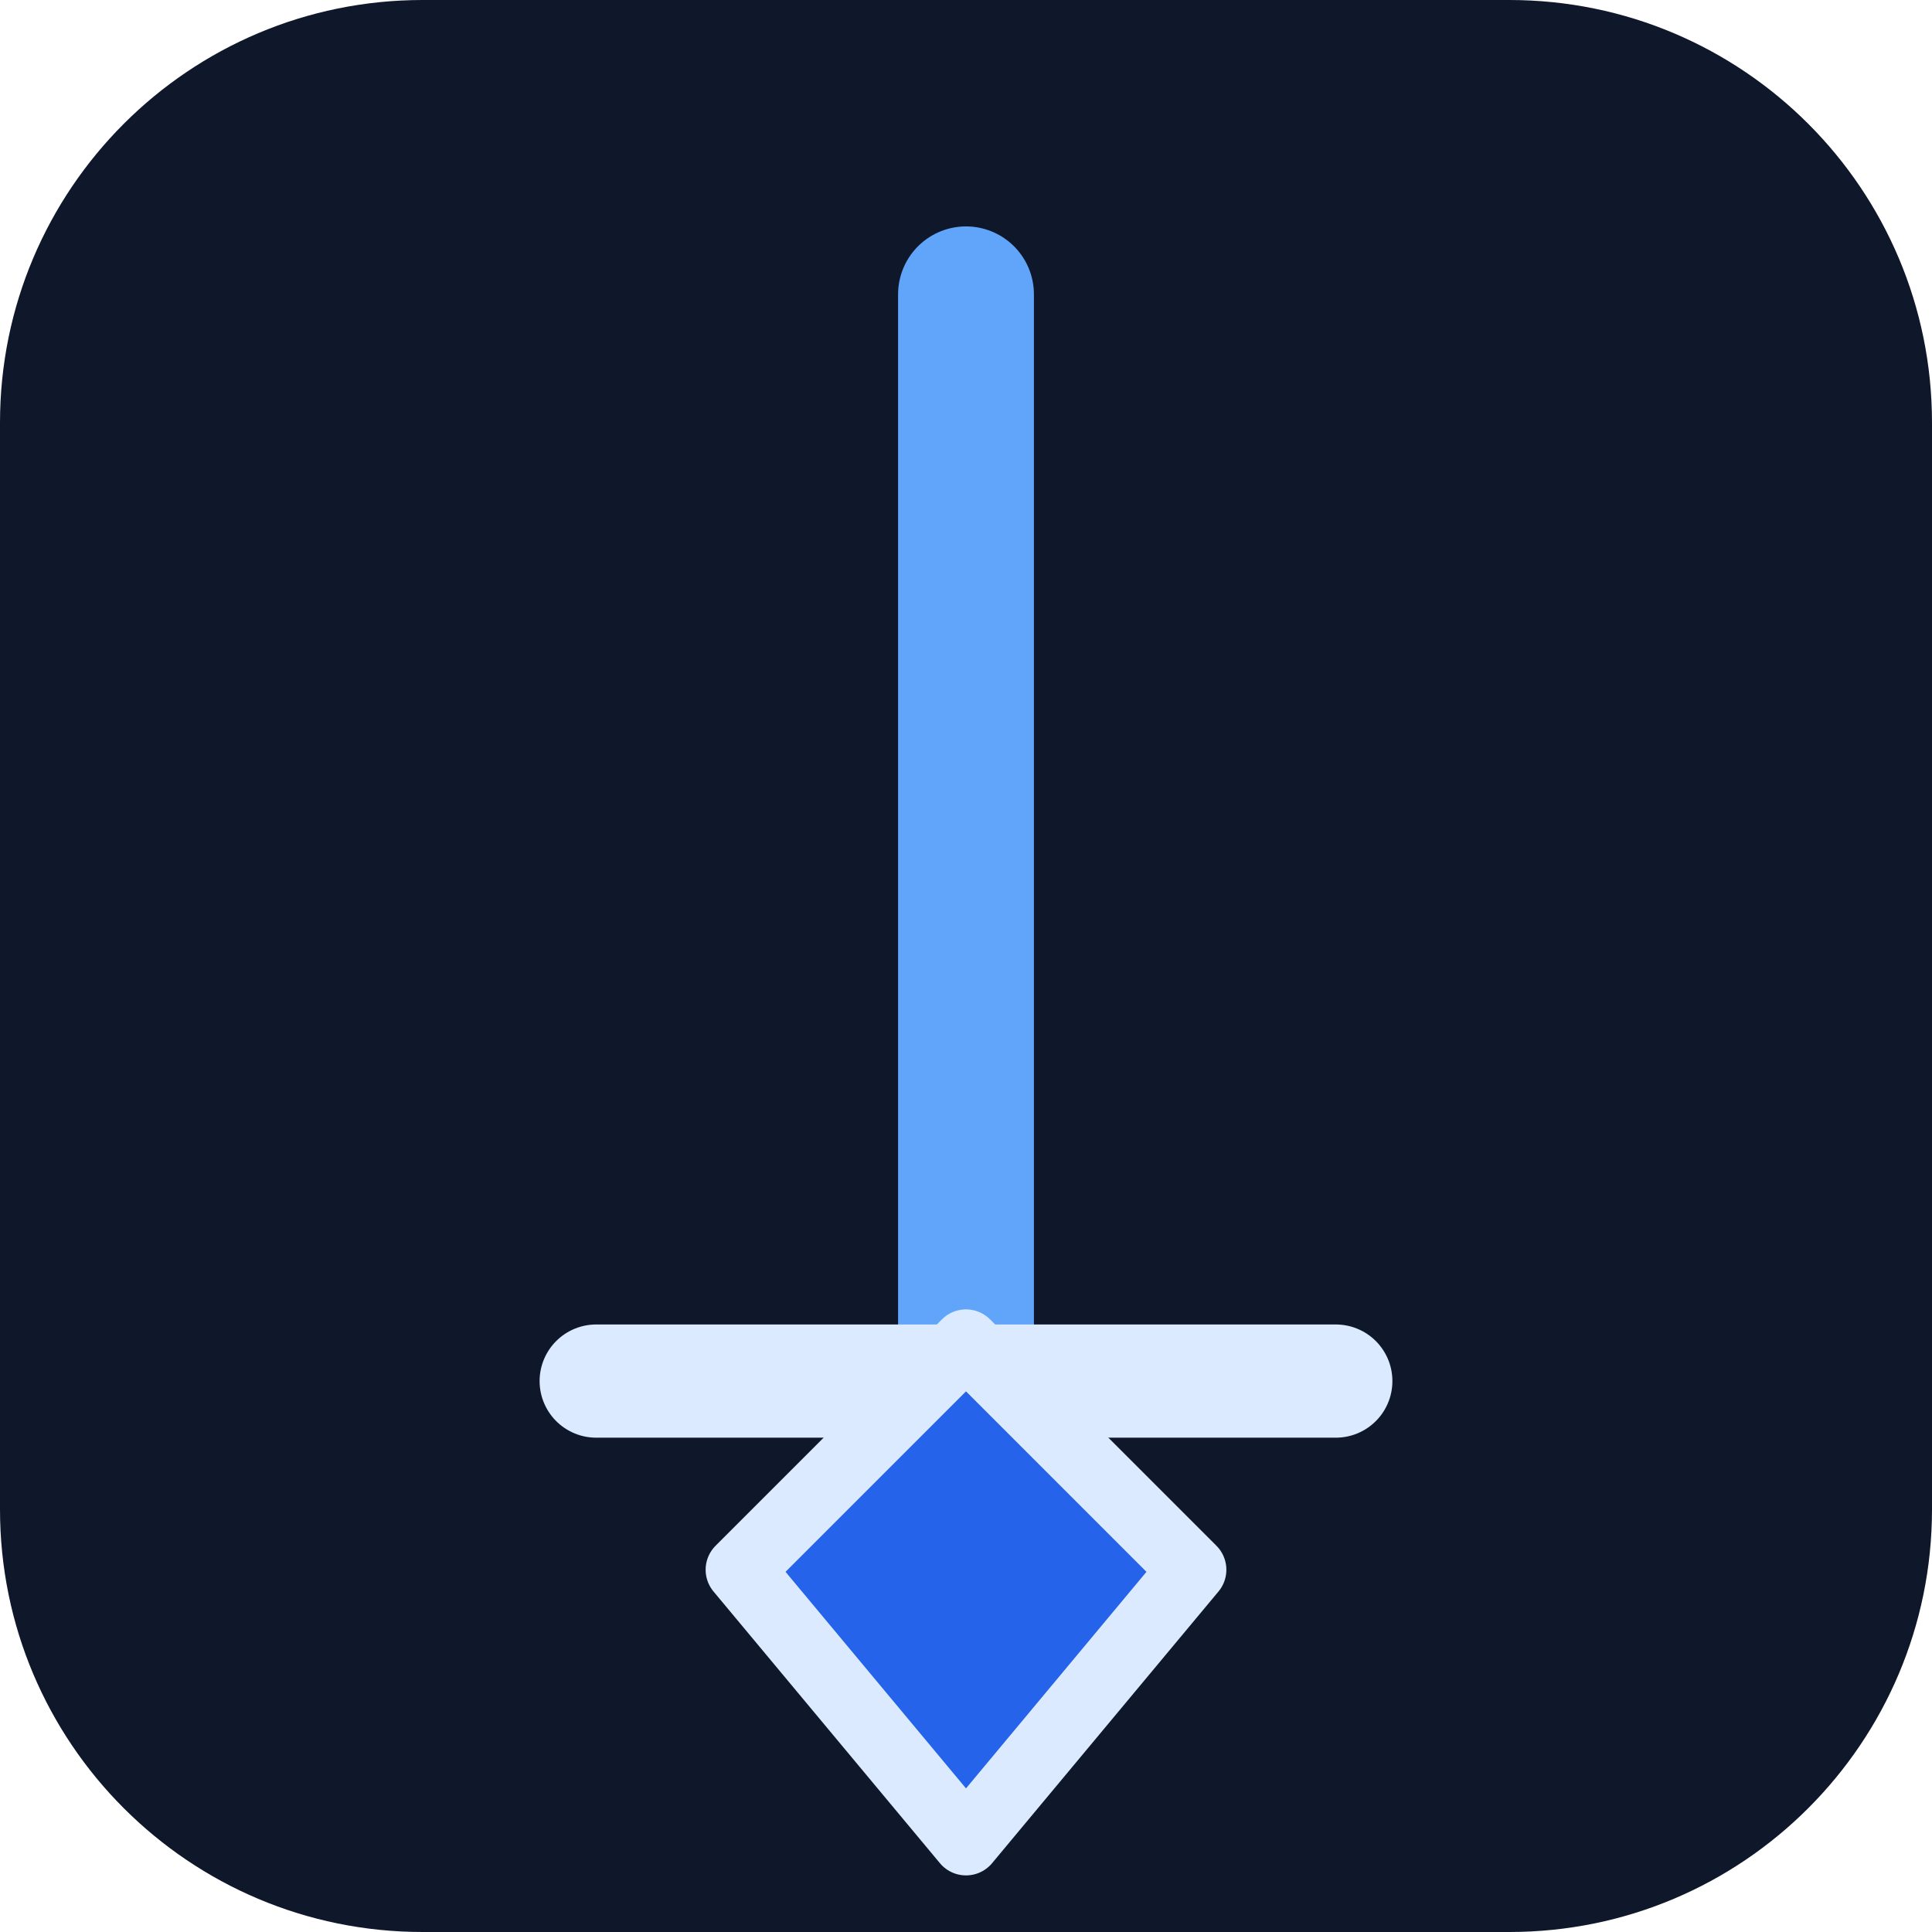
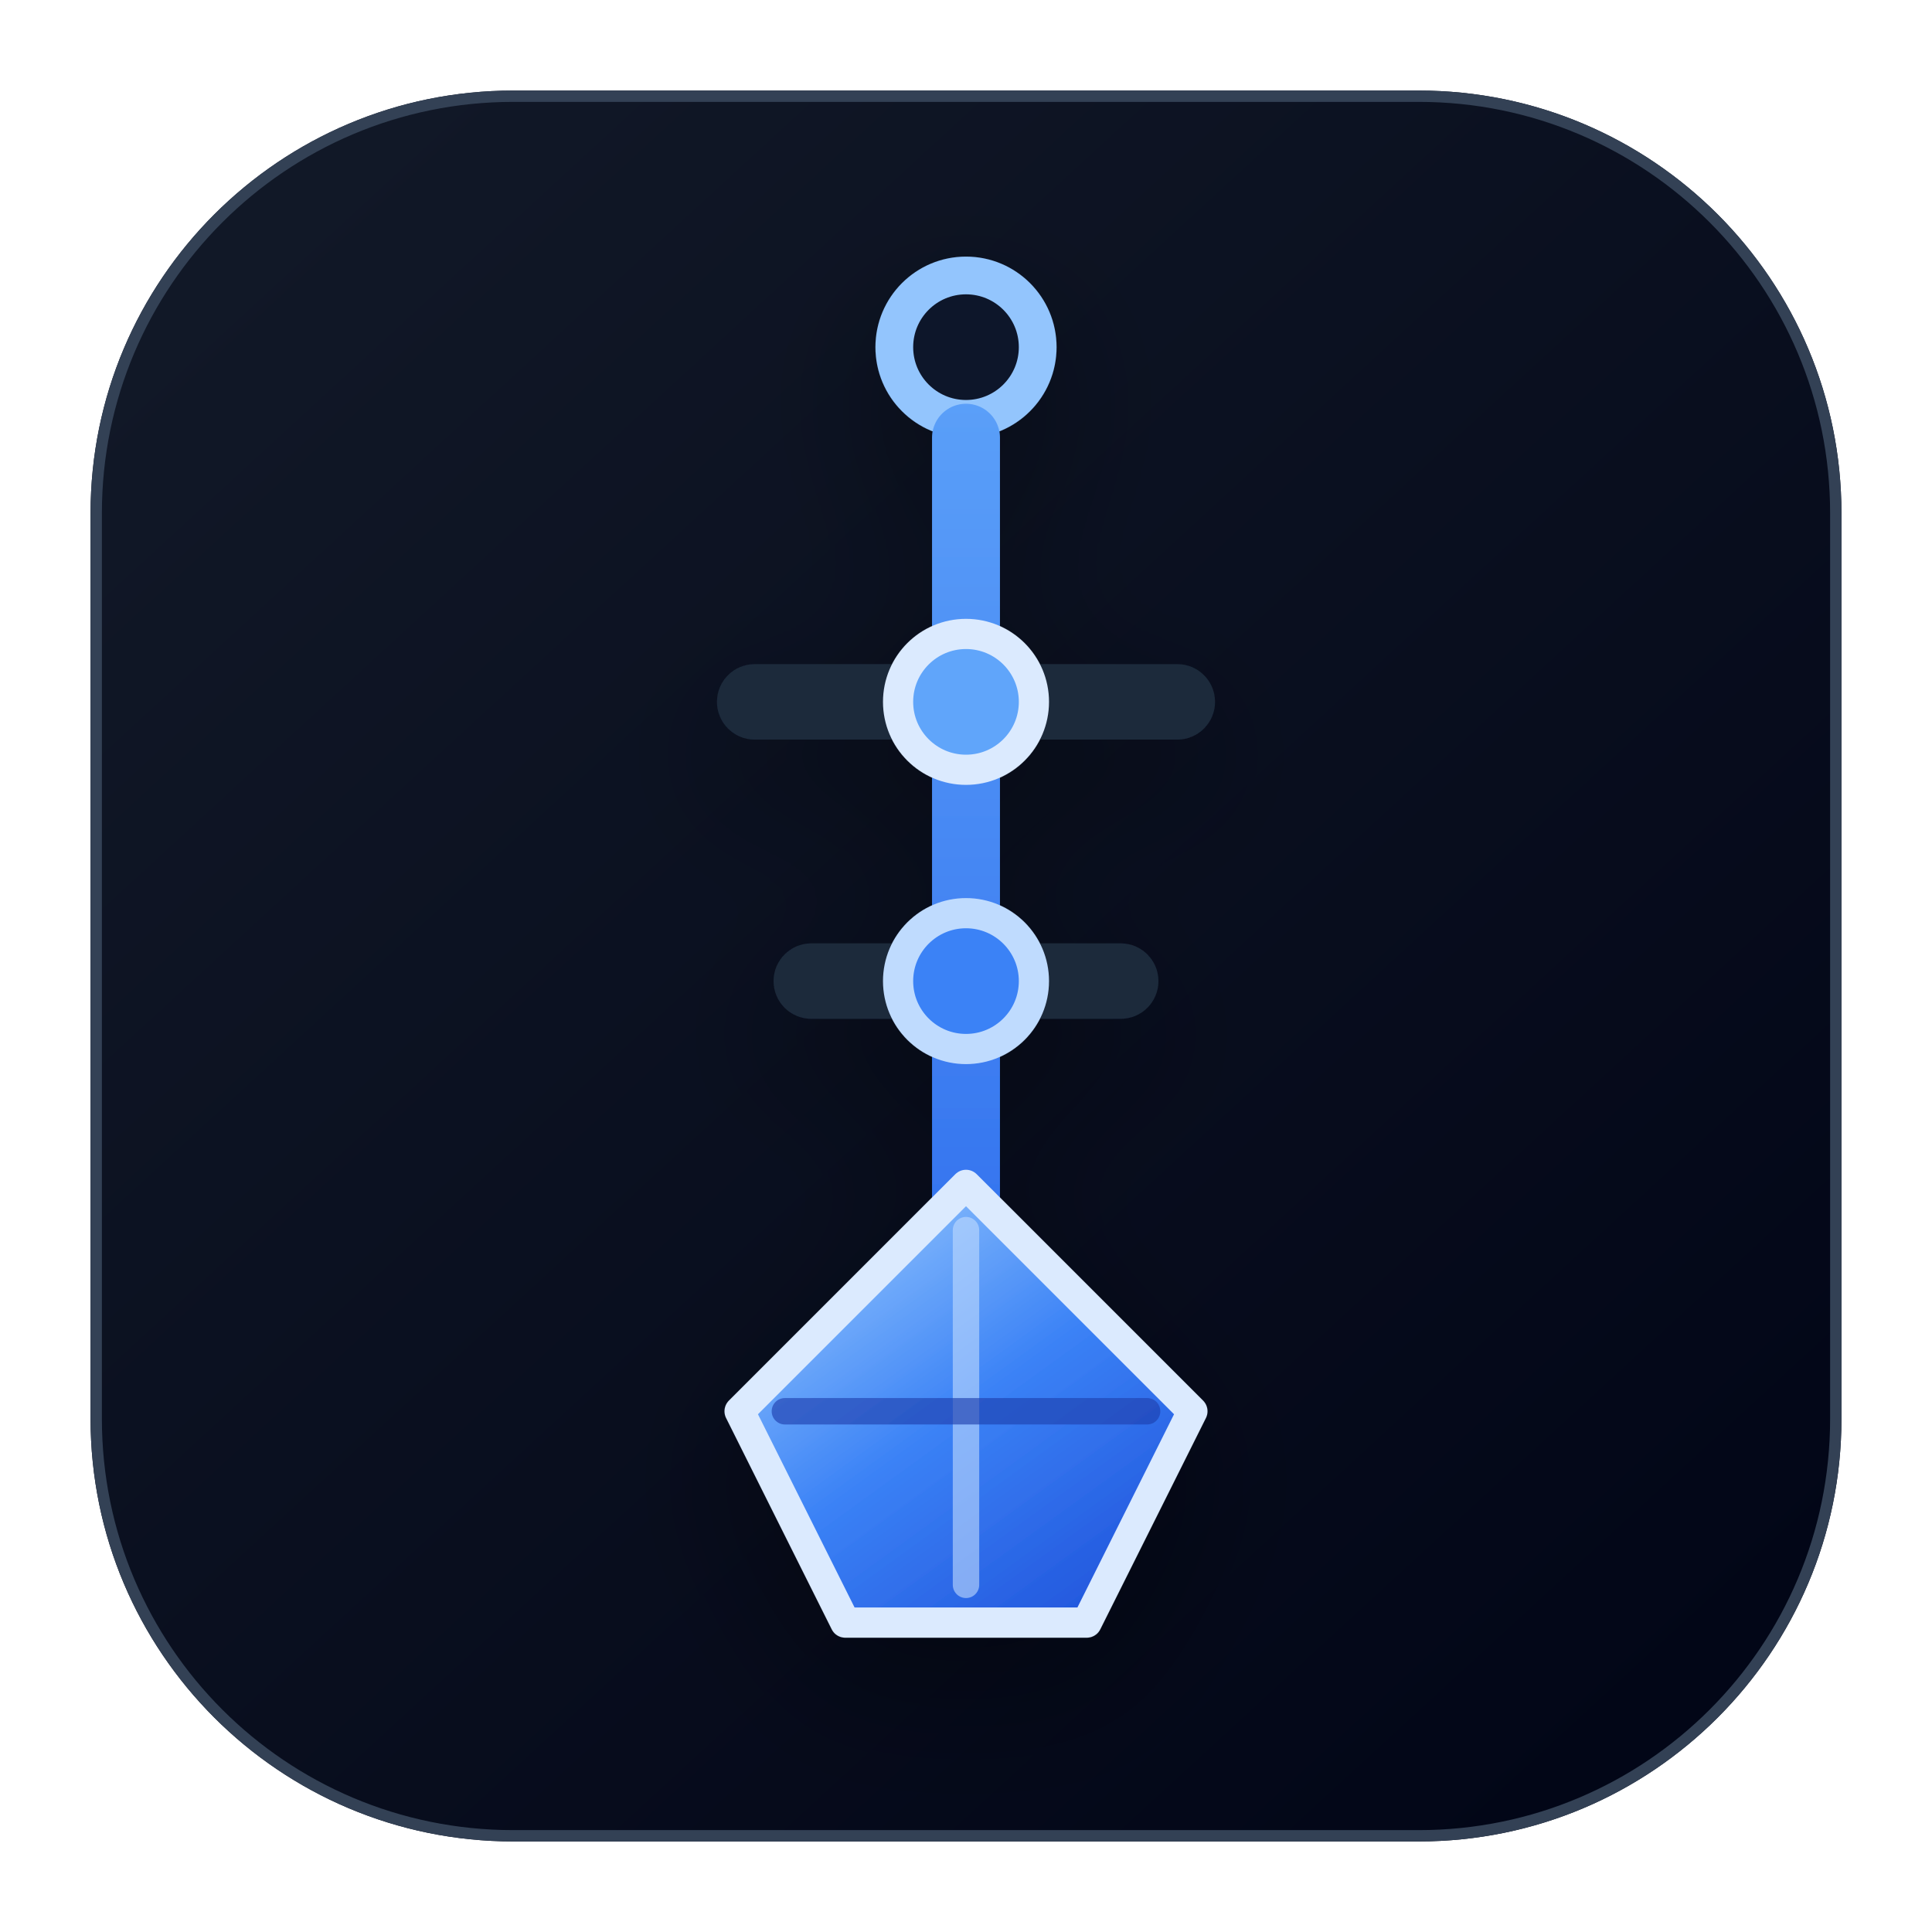
<svg xmlns="http://www.w3.org/2000/svg" viewBox="0 0 512 512" role="img" aria-labelledby="title desc">
-   <rect width="512" height="512" rx="112" fill="#0F172A" />
-   <path d="M256 78v288" stroke="#60A5FA" stroke-width="36" stroke-linecap="round" />
-   <path d="M158 366h196" stroke="#DBEAFE" stroke-width="30" stroke-linecap="round" />
-   <path d="M256 356l-60 60 60 72 60-72z" fill="#2563EB" stroke="#DBEAFE" stroke-width="18" stroke-linejoin="round" />
+   <defs>
+     <linearGradient id="bg" x1="72" y1="56" x2="440" y2="456" gradientUnits="userSpaceOnUse">
+       <stop offset="0" stop-color="#111827" />
+       <stop offset="1" stop-color="#020617" />
+     </linearGradient>
+     <linearGradient id="line" x1="256" y1="76" x2="256" y2="414" gradientUnits="userSpaceOnUse">
+       <stop offset="0" stop-color="#60A5FA" />
+       <stop offset="1" stop-color="#2563EB" />
+     </linearGradient>
+     <linearGradient id="bob" x1="214" y1="322" x2="298" y2="438" gradientUnits="userSpaceOnUse">
+       <stop offset="0" stop-color="#93C5FD" />
+       <stop offset="0.46" stop-color="#3B82F6" />
+       <stop offset="1" stop-color="#1D4ED8" />
+     </linearGradient>
+     <filter id="shadow" x="-30%" y="-30%" width="160%" height="180%">
+       <feDropShadow dx="0" dy="14" stdDeviation="18" flood-color="#000000" flood-opacity="0.34" />
+     </filter>
+   </defs>
+   <rect x="24" y="24" width="464" height="464" rx="112" fill="url(#bg)" />
+   <rect x="25.5" y="25.5" width="461" height="461" rx="110.5" fill="none" stroke="#334155" stroke-width="3" />
+   <g filter="url(#shadow)">
+     <circle cx="256" cy="92" r="19" fill="#0F172A" stroke="#93C5FD" stroke-width="10" />
+     <path d="M256 116V332" stroke="url(#line)" stroke-width="18" stroke-linecap="round" />
+     <g>
+       <rect x="190" y="176" width="132" height="20" rx="10" fill="#1E293B" />
+       <circle cx="256" cy="186" r="18" fill="#60A5FA" stroke="#DBEAFE" stroke-width="8" />
+     </g>
+     <g>
+       <rect x="205" y="250" width="102" height="20" rx="10" fill="#1E293B" />
+       <circle cx="256" cy="260" r="18" fill="#3B82F6" stroke="#BFDBFE" stroke-width="8" />
+     </g>
+     <path d="M256 314L316 374L288 430H224L196 374L256 314Z" fill="url(#bob)" stroke="#DBEAFE" stroke-width="8" stroke-linejoin="round" />
+     <path d="M256 326V420" stroke="#BFDBFE" stroke-width="7" stroke-linecap="round" opacity="0.6" />
+     <path d="M208 374H304" stroke="#1E40AF" stroke-width="7" stroke-linecap="round" opacity="0.65" />
+   </g>
</svg>
